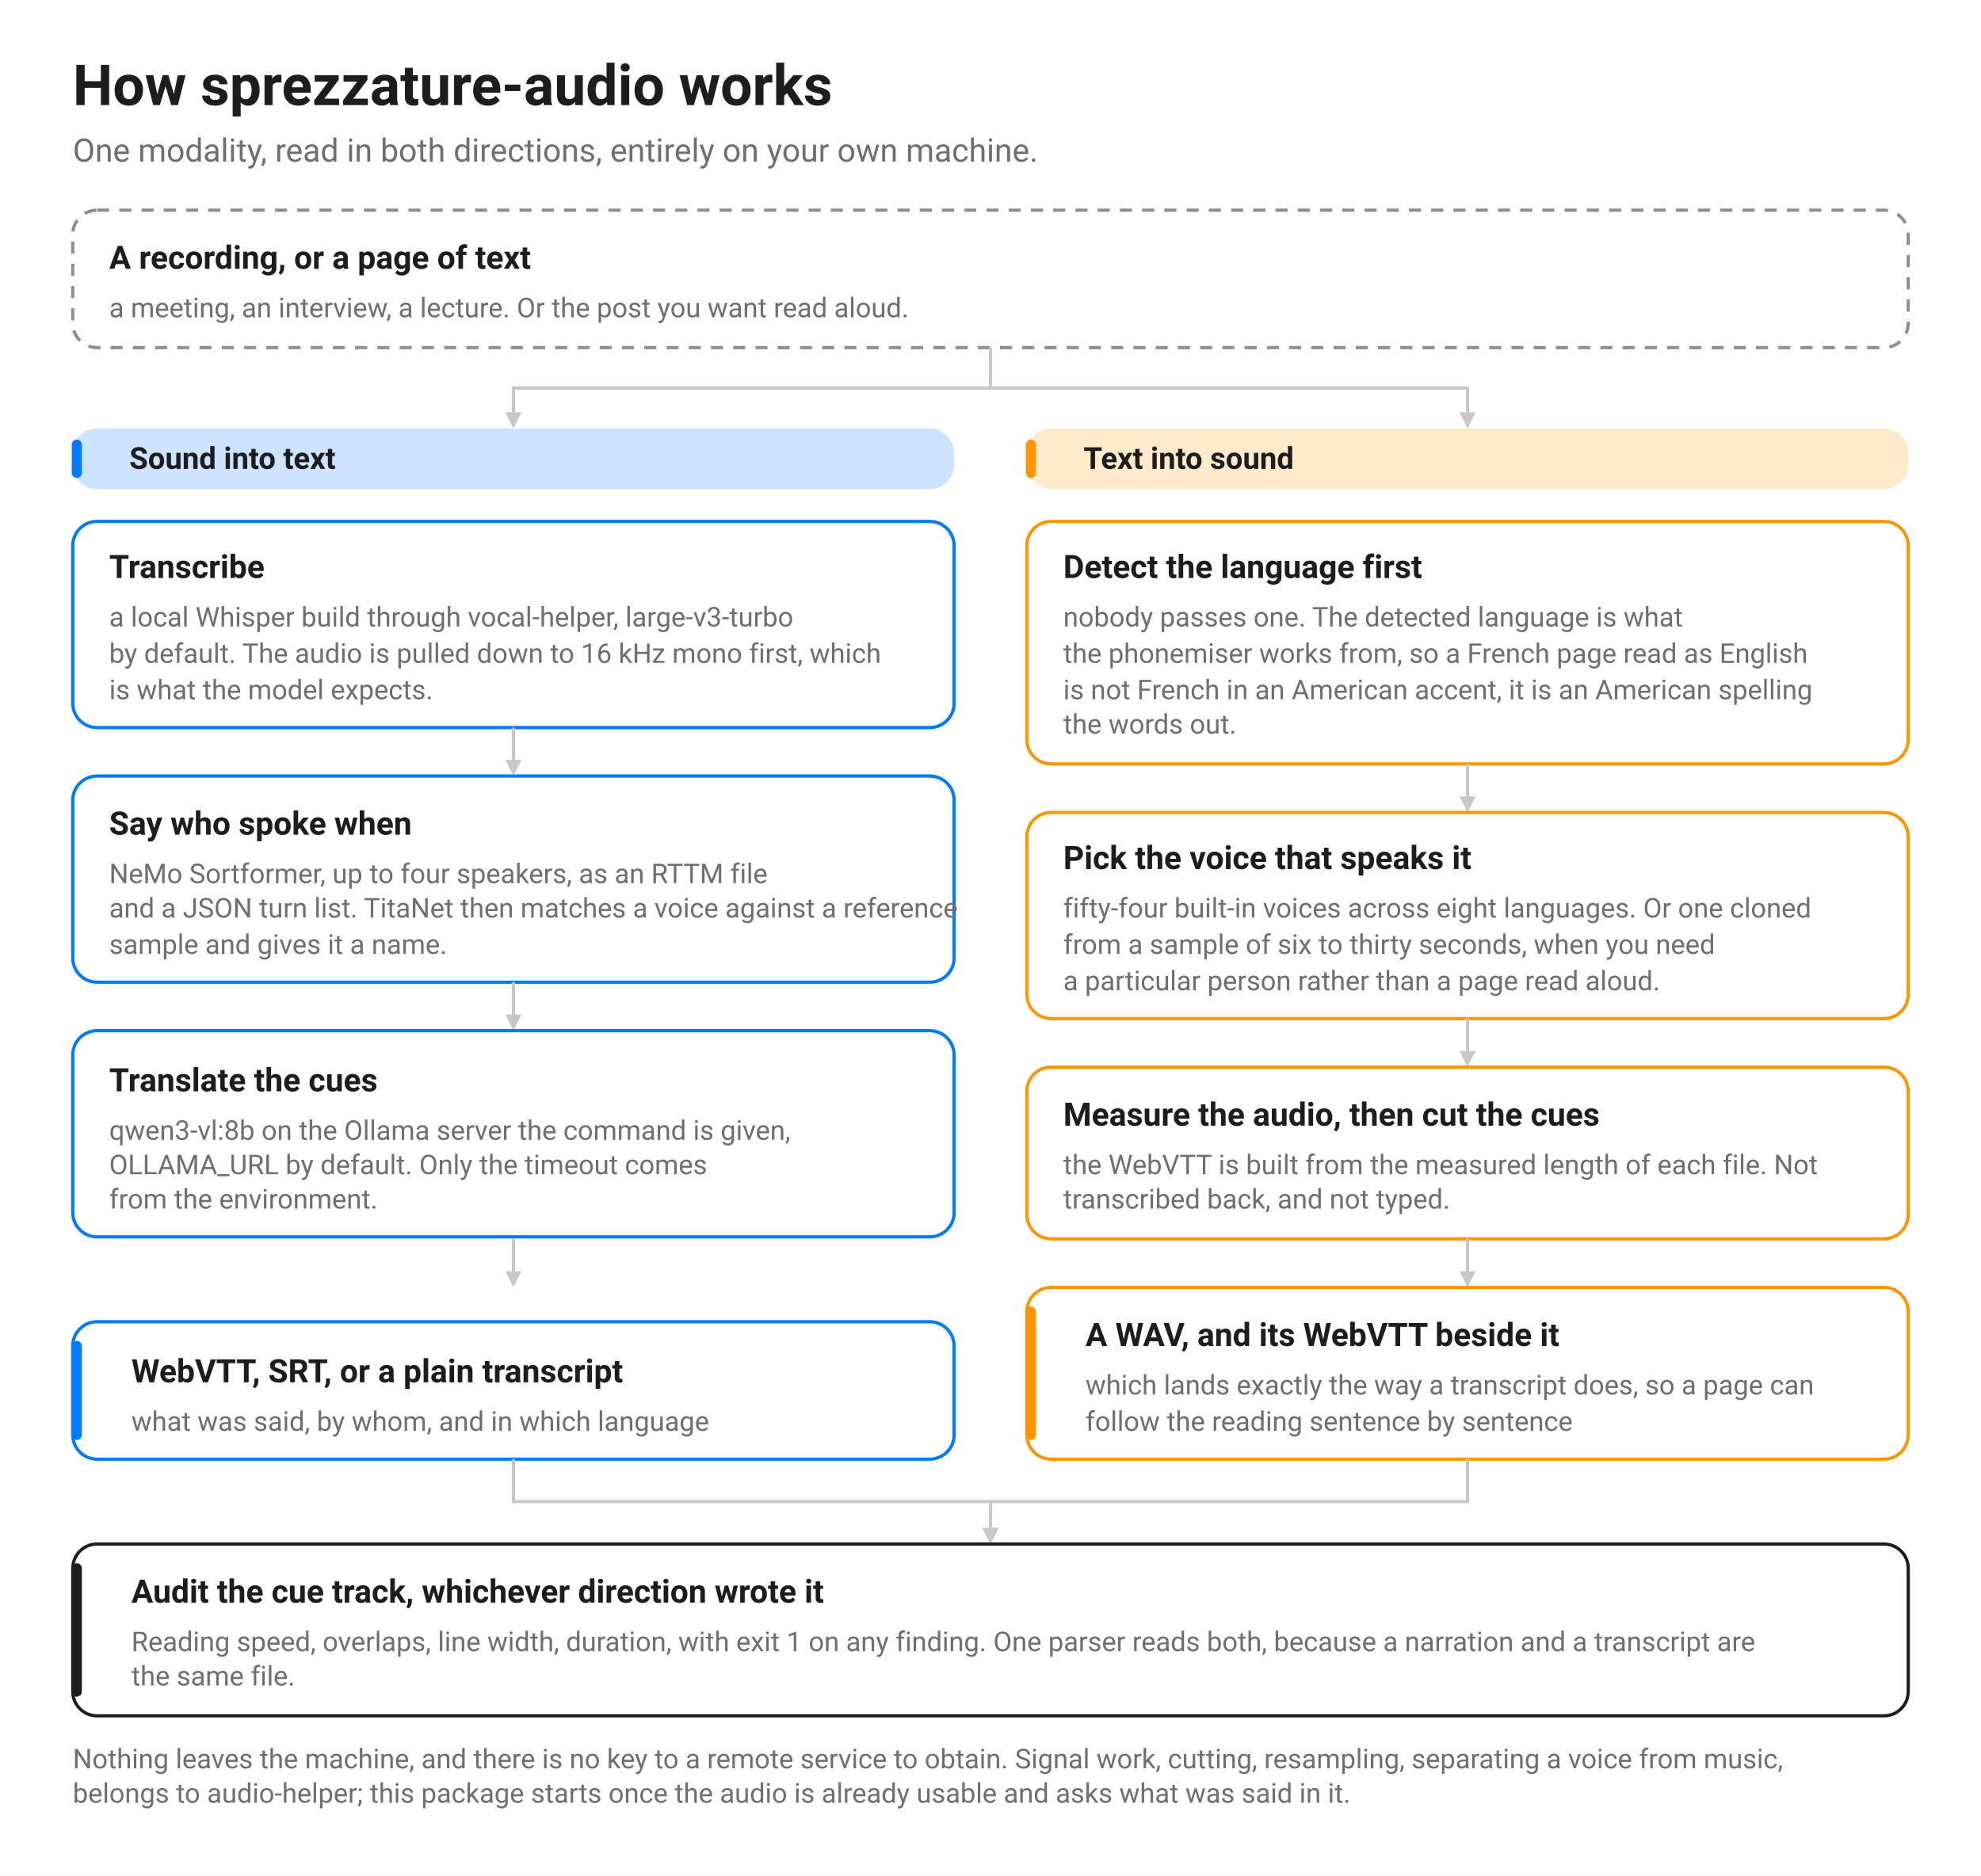
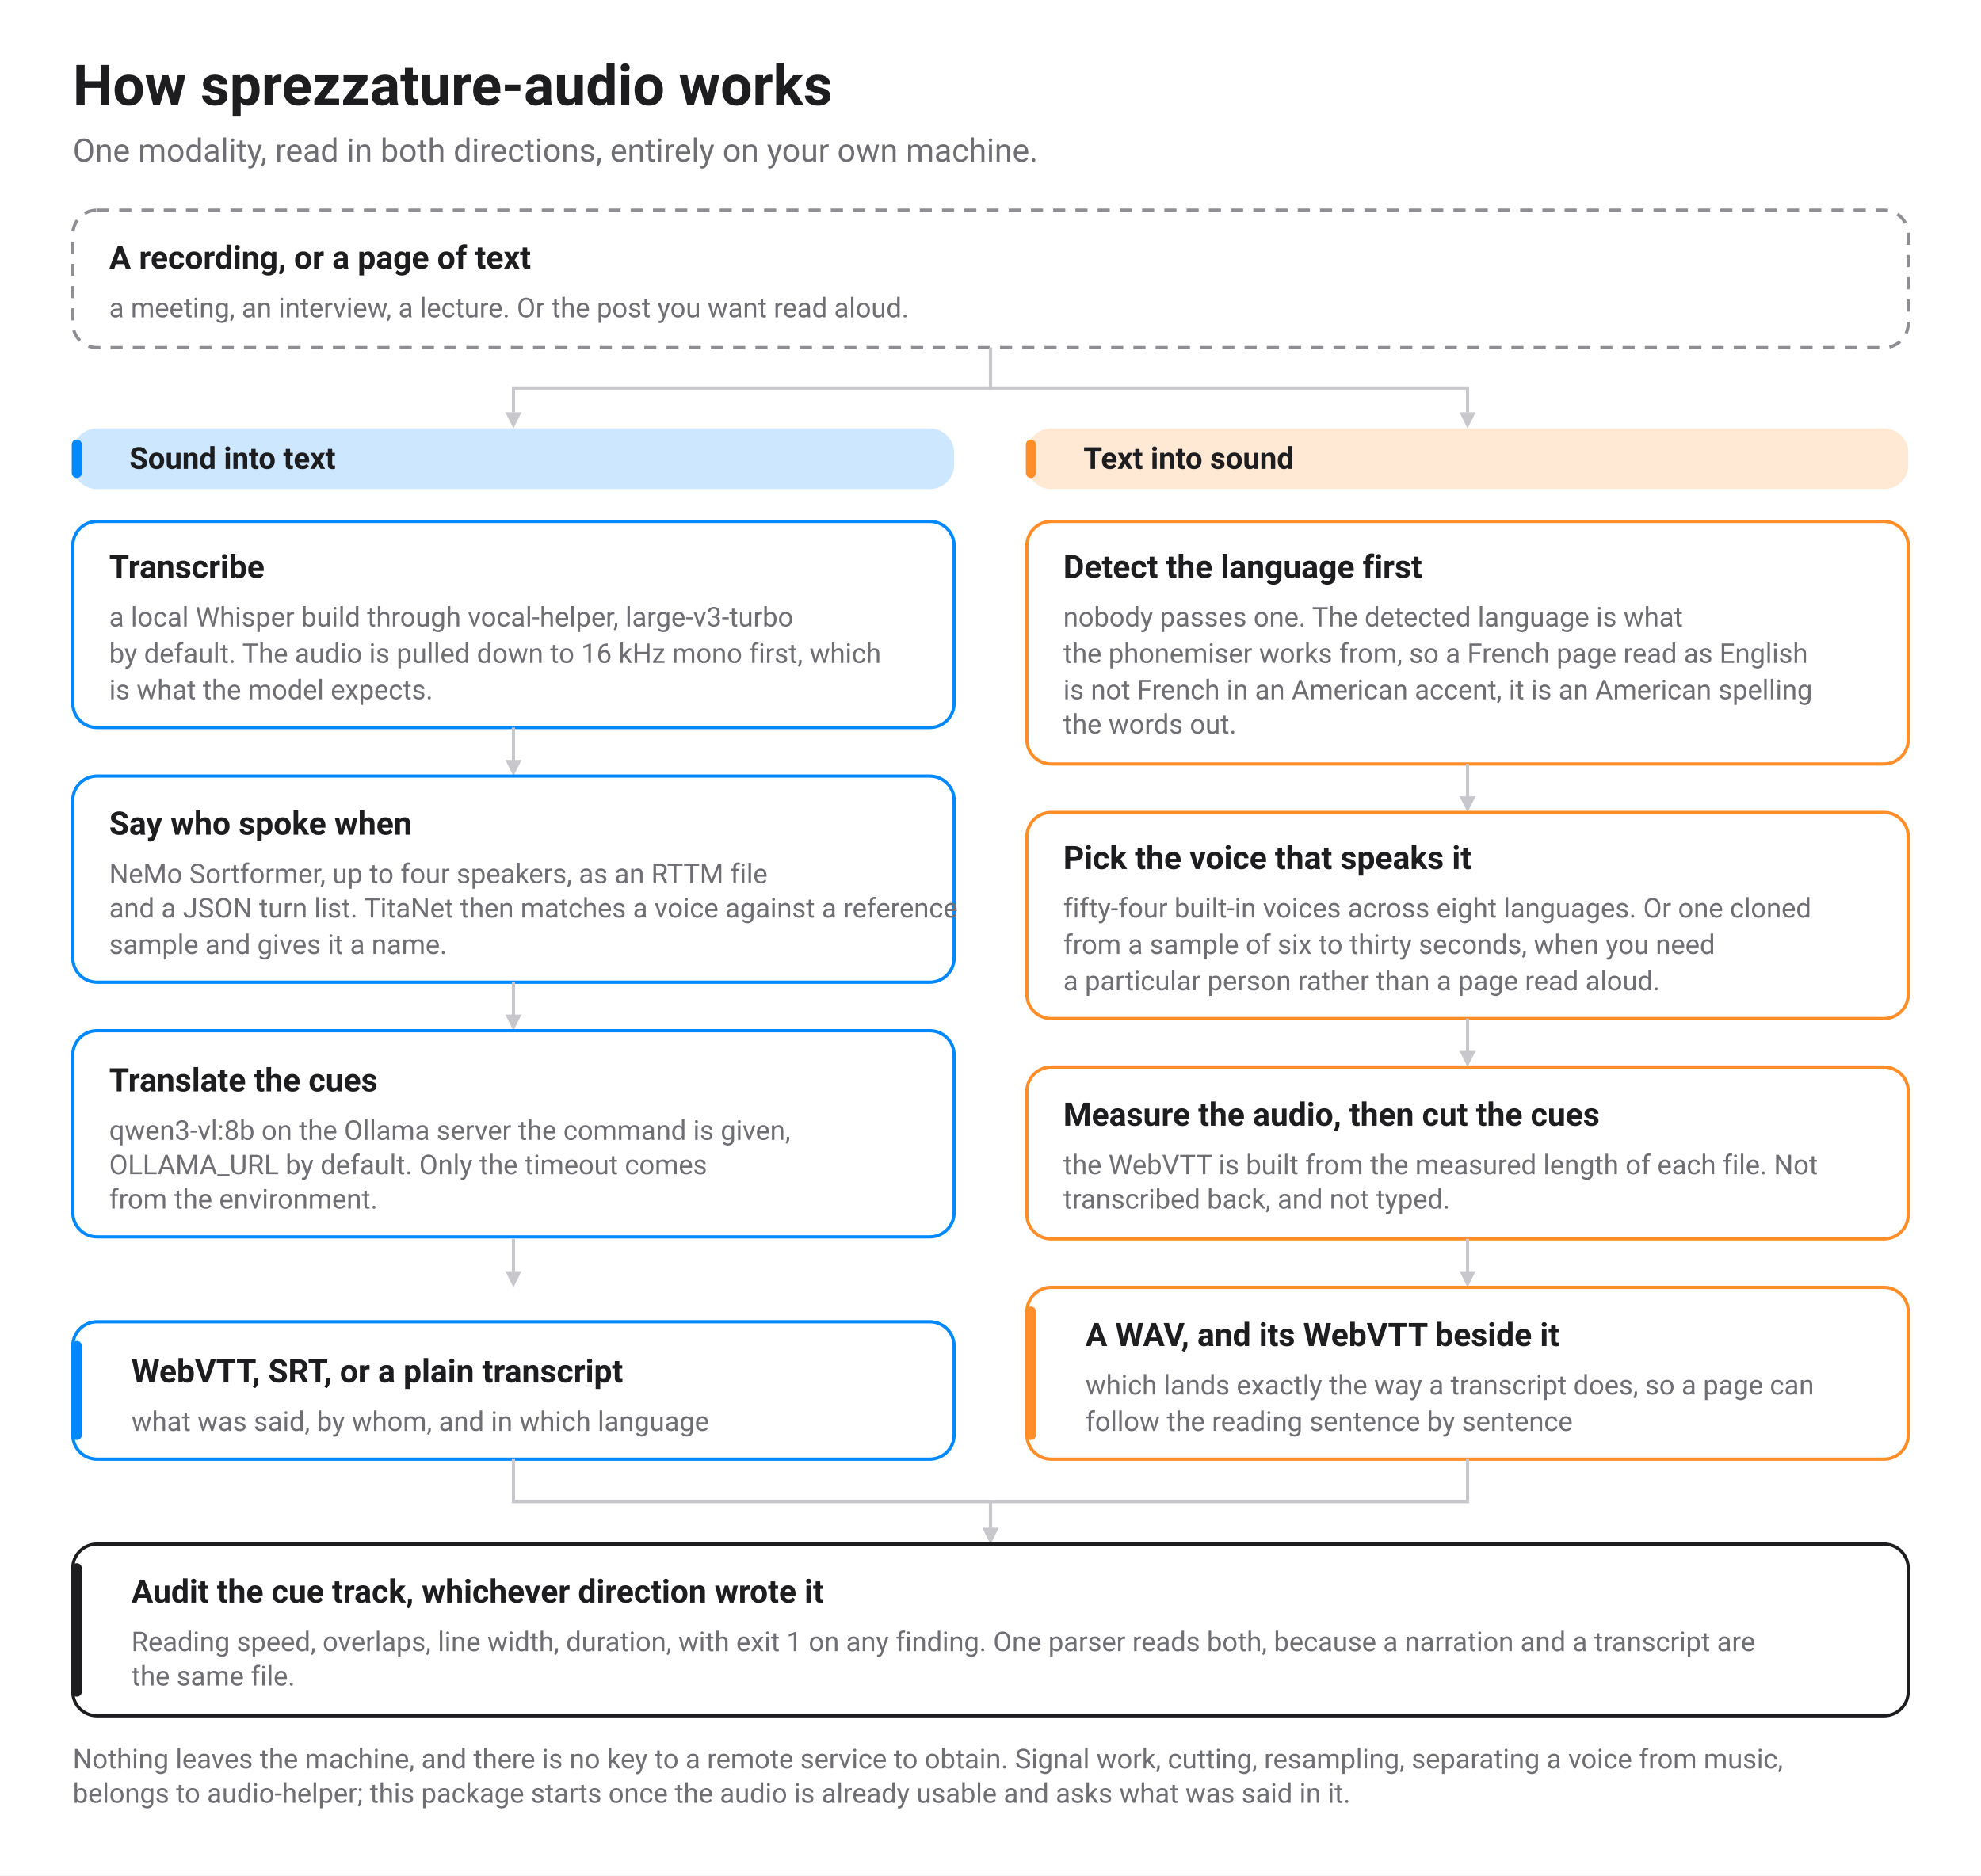
<svg xmlns="http://www.w3.org/2000/svg" width="980" height="928" viewBox="0 0 980 928" font-family="Roboto, Helvetica Neue, Helvetica, Arial, sans-serif" role="img" aria-labelledby="audio-hiw-title audio-hiw-desc">
-   <style>@media (prefers-color-scheme: dark){rect[fill="#FFFFFF"]{fill:#141416;}rect.paper{fill:#0B0B0C;}[fill="#1D1D1F"]{fill:#F2F2F7;}[fill="#6E6E73"]{fill:#9C9CA3;}[stroke="#1D1D1F"]{stroke:#F2F2F7;}[stroke="#C7C7CC"]{stroke:#5A5A5E;}[fill="#C7C7CC"]{fill:#5A5A5E;}rect[fill="#CCE4FF"]{fill:#082646;}rect[fill="#FFEACC"]{fill:#462C09;}}</style>
+   <style>@media (prefers-color-scheme: dark){rect[fill="#FFFFFF"]{fill:#141416;}rect.paper{fill:#0B0B0C;}[fill="#1D1D1F"]{fill:#F2F2F7;}[fill="#6E6E73"]{fill:#9C9CA3;}[stroke="#1D1D1F"]{stroke:#F2F2F7;}[stroke="#C7C7CC"]{stroke:#5A5A5E;}[fill="#C7C7CC"]{fill:#5A5A5E;}rect[fill="#CCE7FF"]{fill:#082946;}rect[fill="#FFE8D4"]{fill:#462A13;}}</style>
  <rect class="paper" width="980" height="928" fill="#FFFFFF" />
  <text x="36" y="52" font-size="28" font-weight="700" fill="#1D1D1F">How sprezzature-audio works</text>
  <text x="36" y="80" font-size="16" font-weight="400" fill="#6E6E73">One modality, read in both directions, entirely on your own machine.</text>
  <rect x="36" y="104" width="908" height="68" rx="12" fill="#FFFFFF" stroke="#8E8E93" stroke-width="1.6" stroke-dasharray="6 5" />
  <text x="54" y="133" font-size="16" font-weight="600" fill="#1D1D1F">A recording, or a page of text</text>
  <text x="54" y="157" font-size="13.5" font-weight="400" fill="#6E6E73">a meeting, an interview, a lecture. Or the post you want read aloud.</text>
  <path d="M490,172 V192 H254 V204" stroke="#C7C7CC" stroke-width="1.6" fill="none" />
  <path d="M250,204 L254,212 L258,204" fill="#C7C7CC" />
  <path d="M490,172 V192 H726 V204" stroke="#C7C7CC" stroke-width="1.6" fill="none" />
  <path d="M722,204 L726,212 L730,204" fill="#C7C7CC" />
-   <rect x="36" y="212" width="436" height="30" rx="12" fill="#CCE4FF" />
-   <path d="M38,220 v14" stroke="#007AFF" stroke-width="5" stroke-linecap="round" fill="none" />
+   <rect x="36" y="212" width="436" height="30" rx="12" fill="#CCE7FF" />
+   <path d="M38,220 v14" stroke="#0088FF" stroke-width="5" stroke-linecap="round" fill="none" />
  <text x="64" y="232" font-size="15" font-weight="700" fill="#1D1D1F">Sound into text</text>
-   <rect x="36" y="258" width="436" height="102" rx="12" fill="#FFFFFF" stroke="#007AFF" stroke-width="1.6" />
+   <rect x="36" y="258" width="436" height="102" rx="12" fill="#FFFFFF" stroke="#0088FF" stroke-width="1.6" />
  <text x="54" y="286" font-size="16" font-weight="600" fill="#1D1D1F">Transcribe</text>
  <text x="54" y="310" font-size="13.5" font-weight="400" fill="#6E6E73">a local Whisper build through vocal-helper, large-v3-turbo</text>
  <text x="54" y="328" font-size="13.5" font-weight="400" fill="#6E6E73">by default. The audio is pulled down to 16 kHz mono first, which</text>
  <text x="54" y="346" font-size="13.5" font-weight="400" fill="#6E6E73">is what the model expects.</text>
  <path d="M254,360 v17" stroke="#C7C7CC" stroke-width="1.6" fill="none" />
  <path d="M250,376 L254,384 L258,376" fill="#C7C7CC" />
-   <rect x="36" y="384" width="436" height="102" rx="12" fill="#FFFFFF" stroke="#007AFF" stroke-width="1.6" />
+   <rect x="36" y="384" width="436" height="102" rx="12" fill="#FFFFFF" stroke="#0088FF" stroke-width="1.6" />
  <text x="54" y="413" font-size="16" font-weight="600" fill="#1D1D1F">Say who spoke when</text>
  <text x="54" y="437" font-size="13.5" font-weight="400" fill="#6E6E73">NeMo Sortformer, up to four speakers, as an RTTM file</text>
  <text x="54" y="454" font-size="13.5" font-weight="400" fill="#6E6E73">and a JSON turn list. TitaNet then matches a voice against a reference</text>
  <text x="54" y="472" font-size="13.5" font-weight="400" fill="#6E6E73">sample and gives it a name.</text>
  <path d="M254,486 v17" stroke="#C7C7CC" stroke-width="1.6" fill="none" />
  <path d="M250,502 L254,510 L258,502" fill="#C7C7CC" />
-   <rect x="36" y="510" width="436" height="102" rx="12" fill="#FFFFFF" stroke="#007AFF" stroke-width="1.6" />
+   <rect x="36" y="510" width="436" height="102" rx="12" fill="#FFFFFF" stroke="#0088FF" stroke-width="1.6" />
  <text x="54" y="540" font-size="16" font-weight="600" fill="#1D1D1F">Translate the cues</text>
  <text x="54" y="564" font-size="13.5" font-weight="400" fill="#6E6E73">qwen3-vl:8b on the Ollama server the command is given,</text>
  <text x="54" y="581" font-size="13.5" font-weight="400" fill="#6E6E73">OLLAMA_URL by default. Only the timeout comes</text>
  <text x="54" y="598" font-size="13.5" font-weight="400" fill="#6E6E73">from the environment.</text>
  <path d="M254,613 v17" stroke="#C7C7CC" stroke-width="1.6" fill="none" />
  <path d="M250,629 L254,637 L258,629" fill="#C7C7CC" />
-   <rect x="36" y="654" width="436" height="68" rx="12" fill="#FFFFFF" stroke="#007AFF" stroke-width="1.6" />
-   <path d="M38,666 v44" stroke="#007AFF" stroke-width="5" stroke-linecap="round" fill="none" />
+   <rect x="36" y="654" width="436" height="68" rx="12" fill="#FFFFFF" stroke="#0088FF" stroke-width="1.6" />
+   <path d="M38,666 v44" stroke="#0088FF" stroke-width="5" stroke-linecap="round" fill="none" />
  <text x="65" y="684" font-size="16" font-weight="600" fill="#1D1D1F">WebVTT, SRT, or a plain transcript</text>
  <text x="65" y="708" font-size="13.5" font-weight="400" fill="#6E6E73">what was said, by whom, and in which language</text>
-   <rect x="508" y="212" width="436" height="30" rx="12" fill="#FFEACC" />
-   <path d="M510,220 v14" stroke="#FF9500" stroke-width="5" stroke-linecap="round" fill="none" />
+   <rect x="508" y="212" width="436" height="30" rx="12" fill="#FFE8D4" />
+   <path d="M510,220 v14" stroke="#FF8D28" stroke-width="5" stroke-linecap="round" fill="none" />
  <text x="536" y="232" font-size="15" font-weight="700" fill="#1D1D1F">Text into sound</text>
-   <rect x="508" y="258" width="436" height="120" rx="12" fill="#FFFFFF" stroke="#FF9500" stroke-width="1.6" />
+   <rect x="508" y="258" width="436" height="120" rx="12" fill="#FFFFFF" stroke="#FF8D28" stroke-width="1.6" />
  <text x="526" y="286" font-size="16" font-weight="600" fill="#1D1D1F">Detect the language first</text>
  <text x="526" y="310" font-size="13.5" font-weight="400" fill="#6E6E73">nobody passes one. The detected language is what</text>
  <text x="526" y="328" font-size="13.5" font-weight="400" fill="#6E6E73">the phonemiser works from, so a French page read as English</text>
  <text x="526" y="346" font-size="13.5" font-weight="400" fill="#6E6E73">is not French in an American accent, it is an American spelling</text>
  <text x="526" y="363" font-size="13.5" font-weight="400" fill="#6E6E73">the words out.</text>
  <path d="M726,378 v17" stroke="#C7C7CC" stroke-width="1.6" fill="none" />
  <path d="M722,394 L726,402 L730,394" fill="#C7C7CC" />
-   <rect x="508" y="402" width="436" height="102" rx="12" fill="#FFFFFF" stroke="#FF9500" stroke-width="1.6" />
+   <rect x="508" y="402" width="436" height="102" rx="12" fill="#FFFFFF" stroke="#FF8D28" stroke-width="1.6" />
  <text x="526" y="430" font-size="16" font-weight="600" fill="#1D1D1F">Pick the voice that speaks it</text>
  <text x="526" y="454" font-size="13.5" font-weight="400" fill="#6E6E73">fifty-four built-in voices across eight languages. Or one cloned</text>
  <text x="526" y="472" font-size="13.5" font-weight="400" fill="#6E6E73">from a sample of six to thirty seconds, when you need</text>
  <text x="526" y="490" font-size="13.5" font-weight="400" fill="#6E6E73">a particular person rather than a page read aloud.</text>
  <path d="M726,504 v17" stroke="#C7C7CC" stroke-width="1.6" fill="none" />
  <path d="M722,520 L726,528 L730,520" fill="#C7C7CC" />
-   <rect x="508" y="528" width="436" height="85" rx="12" fill="#FFFFFF" stroke="#FF9500" stroke-width="1.6" />
+   <rect x="508" y="528" width="436" height="85" rx="12" fill="#FFFFFF" stroke="#FF8D28" stroke-width="1.6" />
  <text x="526" y="557" font-size="16" font-weight="600" fill="#1D1D1F">Measure the audio, then cut the cues</text>
  <text x="526" y="581" font-size="13.5" font-weight="400" fill="#6E6E73">the WebVTT is built from the measured length of each file. Not</text>
  <text x="526" y="598" font-size="13.5" font-weight="400" fill="#6E6E73">transcribed back, and not typed.</text>
  <path d="M726,613 v17" stroke="#C7C7CC" stroke-width="1.6" fill="none" />
  <path d="M722,629 L726,637 L730,629" fill="#C7C7CC" />
-   <rect x="508" y="637" width="436" height="85" rx="12" fill="#FFFFFF" stroke="#FF9500" stroke-width="1.6" />
-   <path d="M510,649 v61" stroke="#FF9500" stroke-width="5" stroke-linecap="round" fill="none" />
+   <rect x="508" y="637" width="436" height="85" rx="12" fill="#FFFFFF" stroke="#FF8D28" stroke-width="1.6" />
+   <path d="M510,649 v61" stroke="#FF8D28" stroke-width="5" stroke-linecap="round" fill="none" />
  <text x="537" y="666" font-size="16" font-weight="600" fill="#1D1D1F">A WAV, and its WebVTT beside it</text>
  <text x="537" y="690" font-size="13.5" font-weight="400" fill="#6E6E73">which lands exactly the way a transcript does, so a page can</text>
  <text x="537" y="708" font-size="13.5" font-weight="400" fill="#6E6E73">follow the reading sentence by sentence</text>
  <path d="M254,722 V743 H490 V756" stroke="#C7C7CC" stroke-width="1.6" fill="none" />
  <path d="M486,756 L490,764 L494,756" fill="#C7C7CC" />
  <path d="M726,722 V743 H490 V756" stroke="#C7C7CC" stroke-width="1.6" fill="none" />
  <path d="M486,756 L490,764 L494,756" fill="#C7C7CC" />
  <rect x="36" y="764" width="908" height="85" rx="12" fill="#FFFFFF" stroke="#1D1D1F" stroke-width="1.6" />
  <path d="M38,776 v61" stroke="#1D1D1F" stroke-width="5" stroke-linecap="round" fill="none" />
  <text x="65" y="793" font-size="16" font-weight="600" fill="#1D1D1F">Audit the cue track, whichever direction wrote it</text>
  <text x="65" y="817" font-size="13.5" font-weight="400" fill="#6E6E73">Reading speed, overlaps, line width, duration, with exit 1 on any finding. One parser reads both, because a narration and a transcript are</text>
  <text x="65" y="834" font-size="13.5" font-weight="400" fill="#6E6E73">the same file.</text>
  <text x="36" y="875" font-size="13.5" font-weight="400" fill="#6E6E73">Nothing leaves the machine, and there is no key to a remote service to obtain. Signal work, cutting, resampling, separating a voice from music,</text>
  <text x="36" y="892" font-size="13.5" font-weight="400" fill="#6E6E73">belongs to audio-helper; this package starts once the audio is already usable and asks what was said in it.</text>
</svg>
